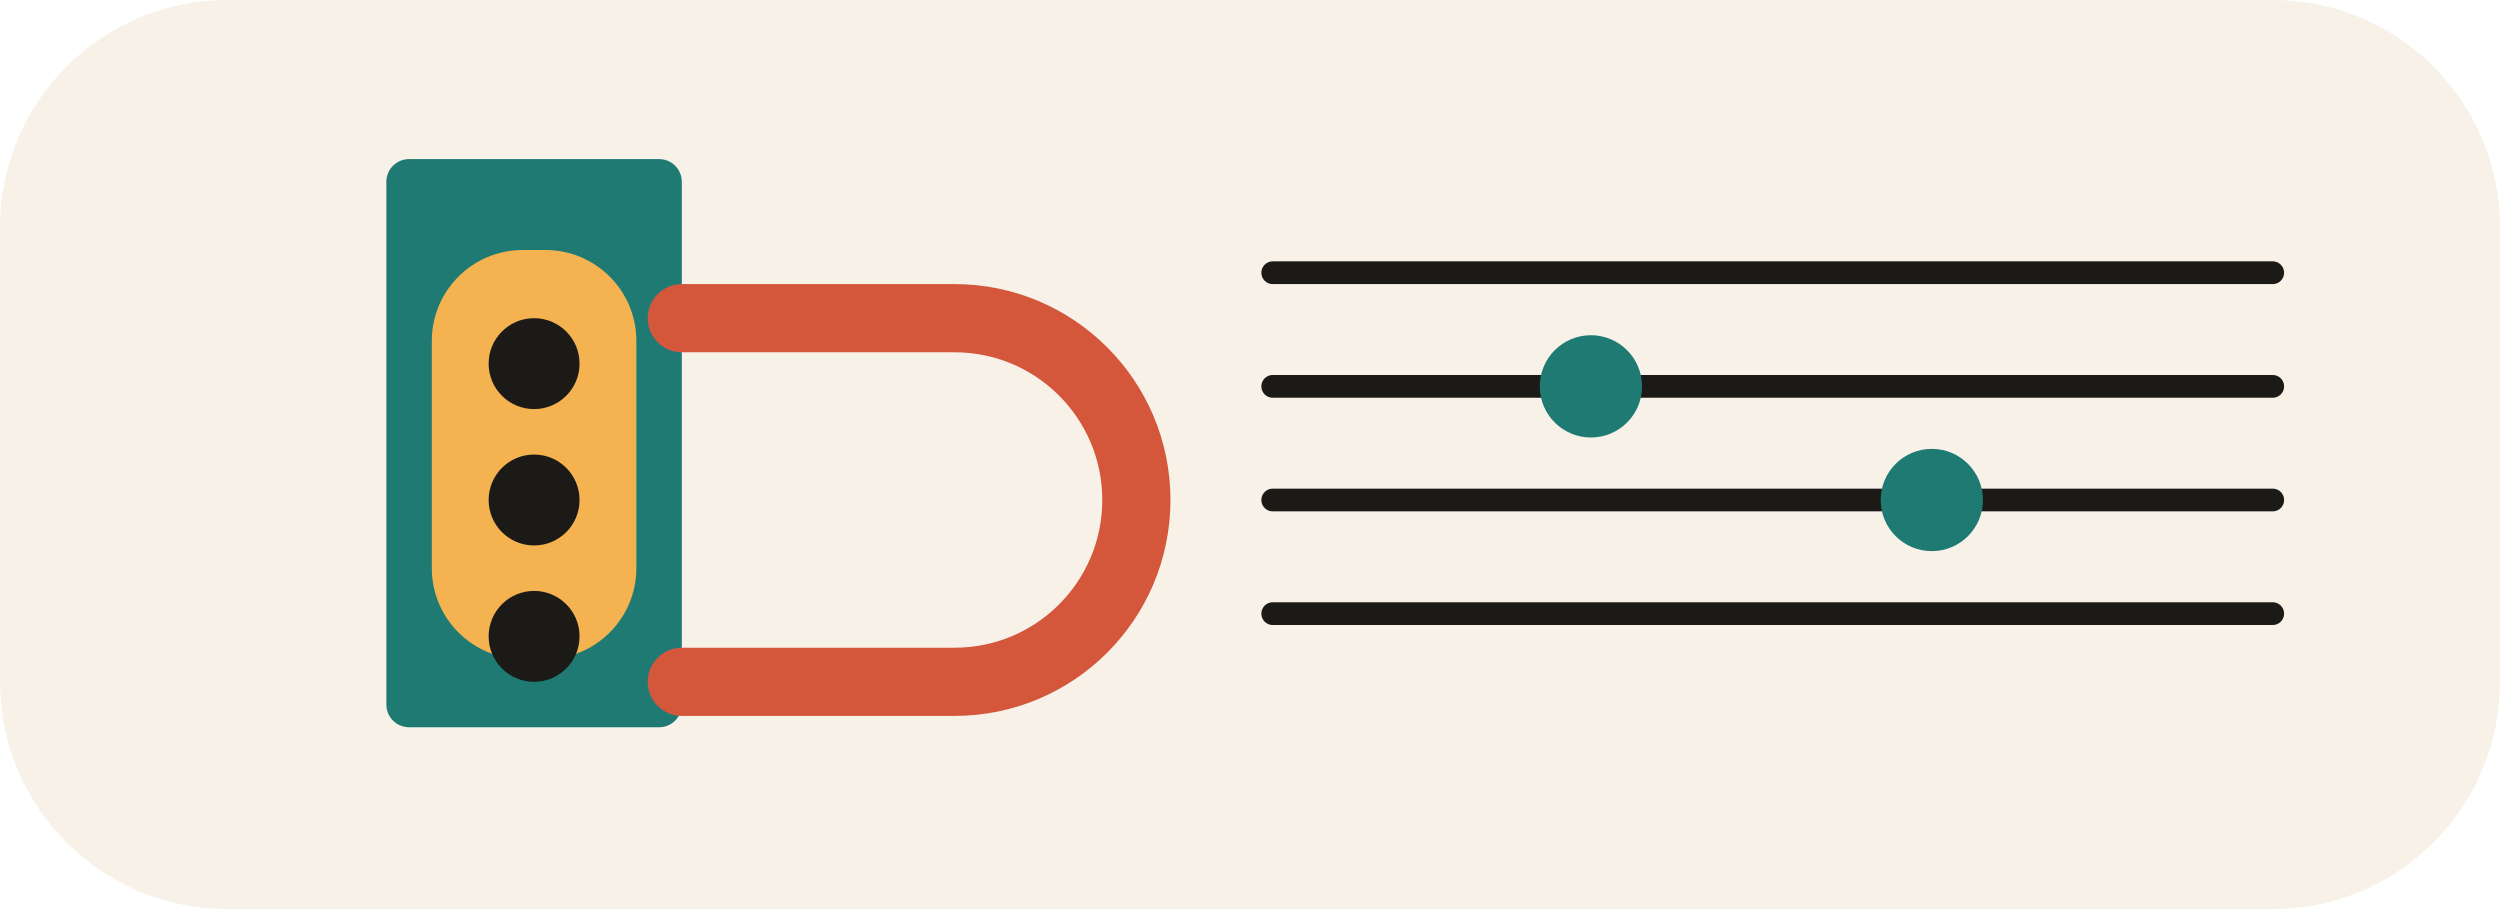
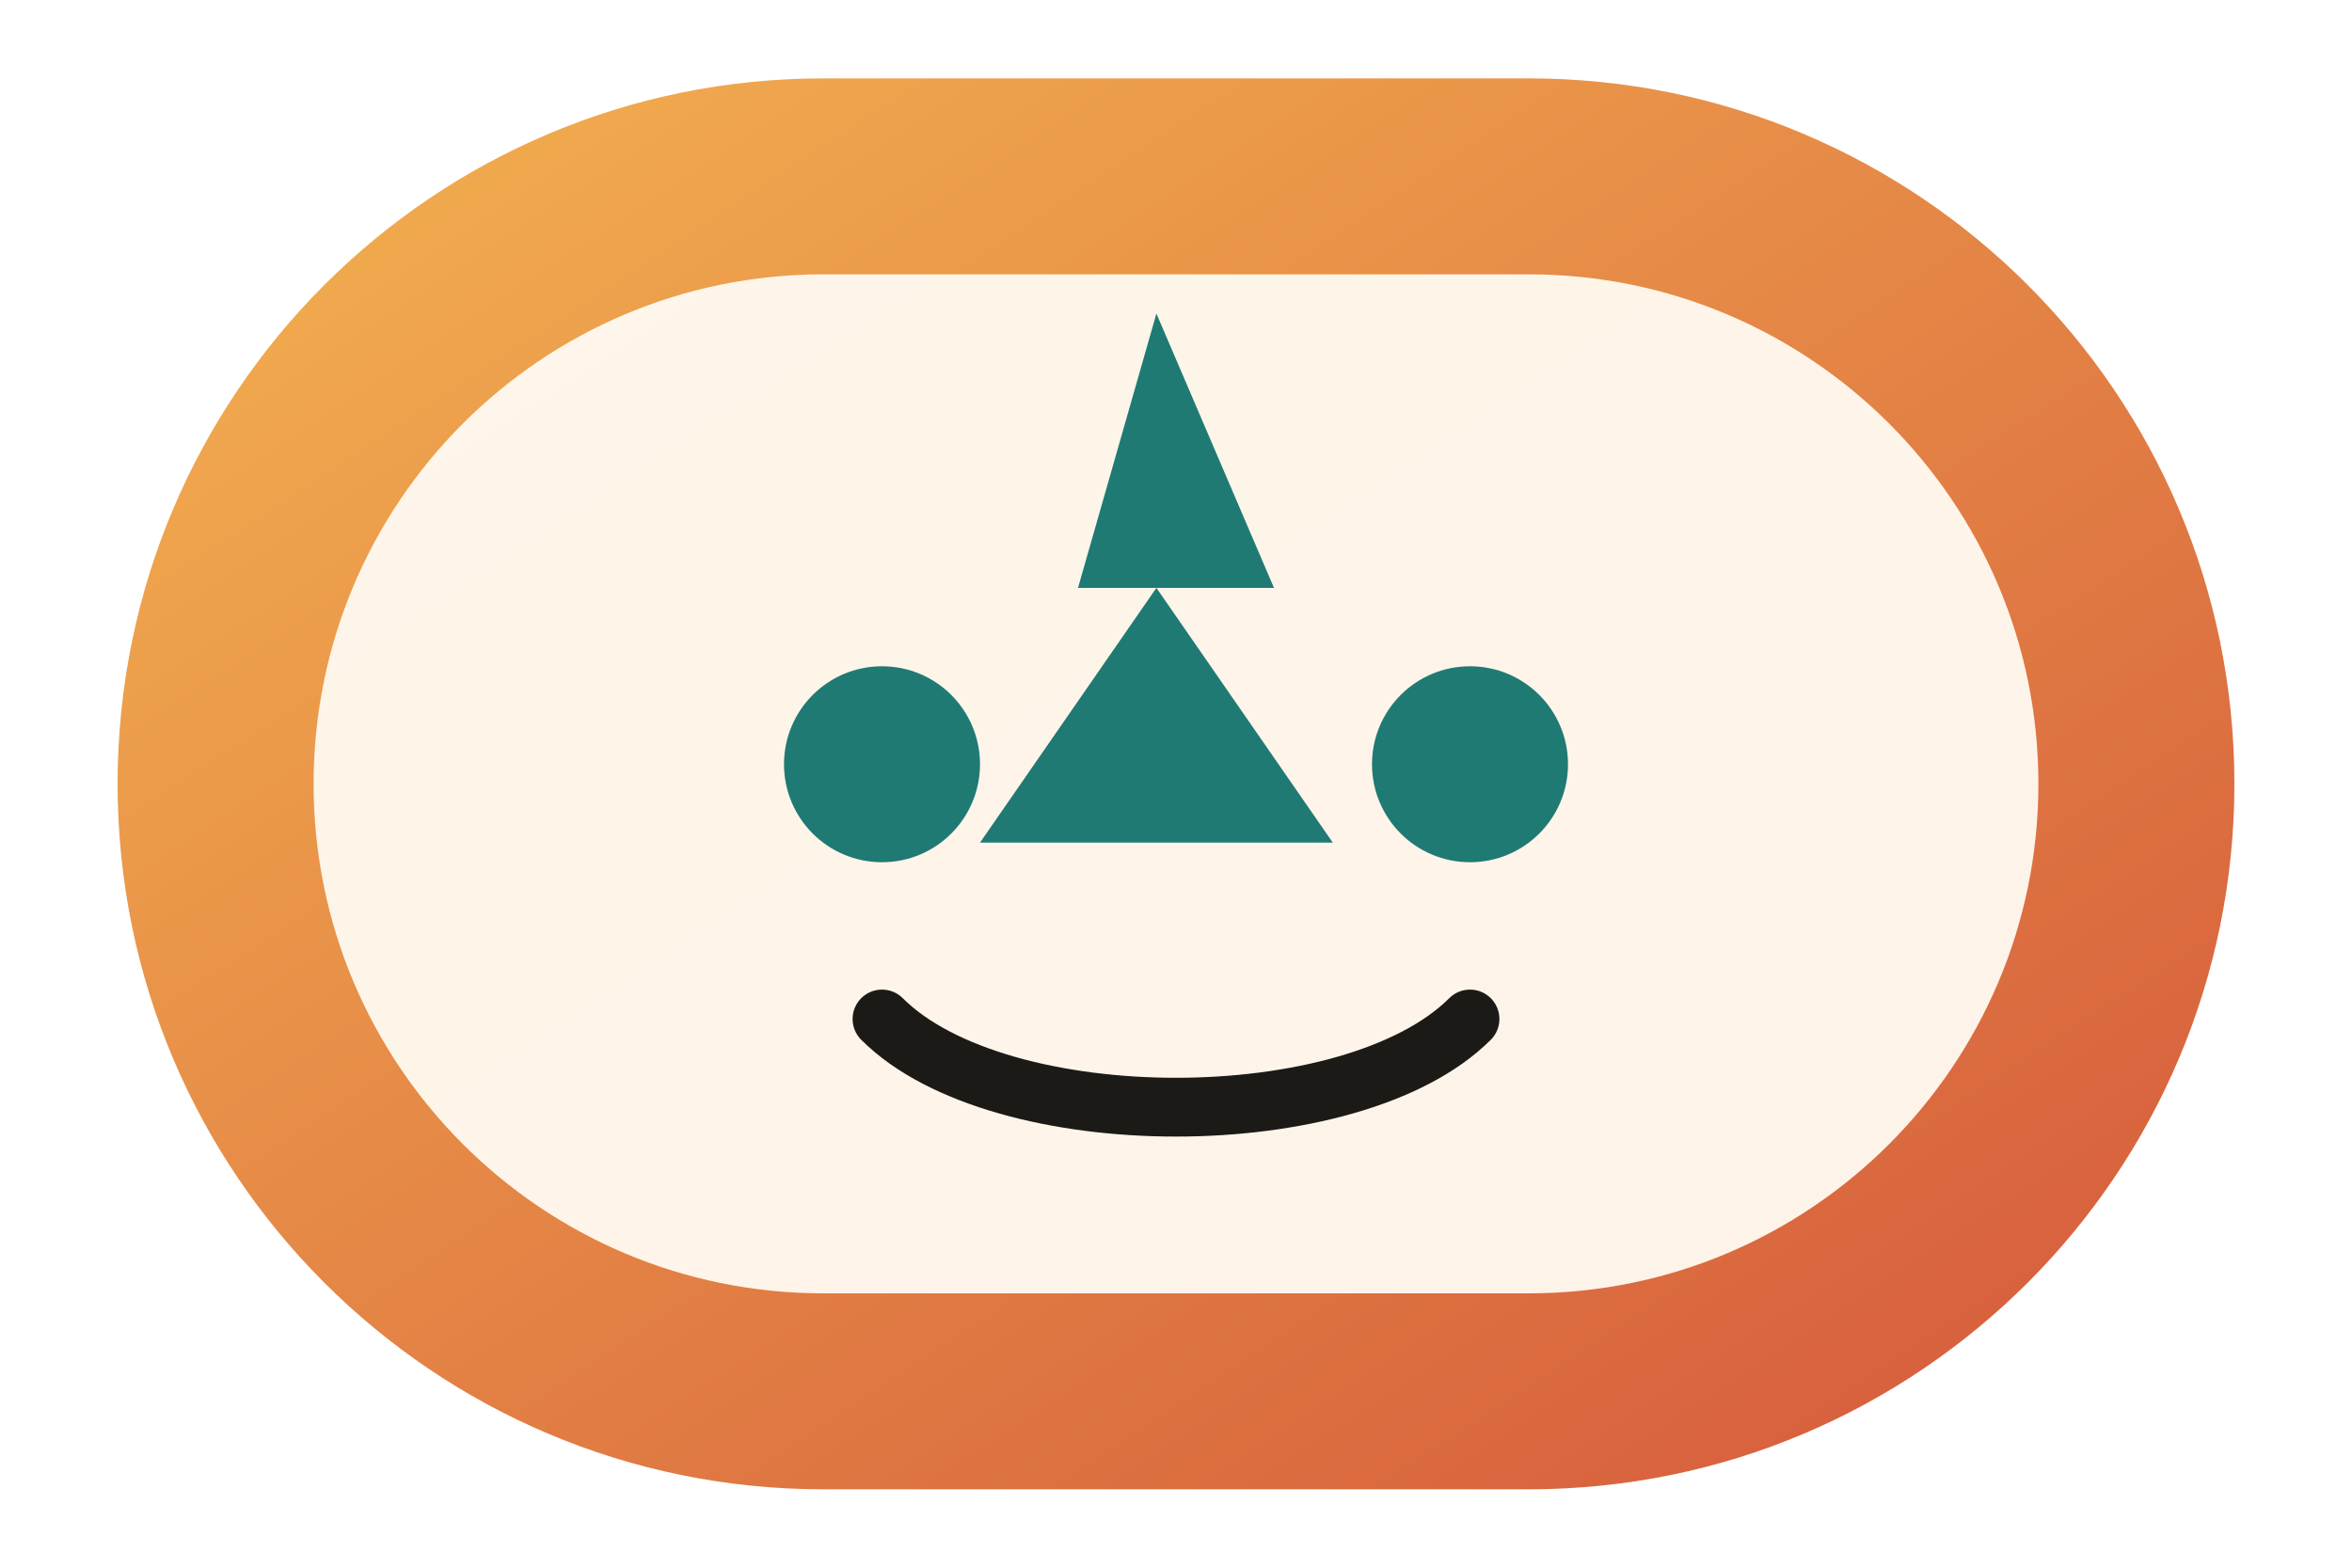
- <svg xmlns="http://www.w3.org/2000/svg" width="220" height="80" viewBox="0 0 220 80" fill="none">
-   <rect width="220" height="80" rx="20" fill="#F7F1E8" />
-   <path d="M34 16C34 14.895 34.895 14 36 14H58C59.105 14 60 14.895 60 16V62C60 63.105 59.105 64 58 64H36C34.895 64 34 63.105 34 62V16Z" fill="#1F7A74" />
-   <rect x="38" y="22" width="18" height="36" rx="8" fill="#F4B350" />
-   <circle cx="47" cy="32" r="4" fill="#1B1A17" />
-   <circle cx="47" cy="44" r="4" fill="#1B1A17" />
-   <circle cx="47" cy="56" r="4" fill="#1B1A17" />
-   <path d="M60 28H84C92.836 28 100 35.164 100 44C100 52.836 92.836 60 84 60H60" stroke="#D4573B" stroke-width="6" stroke-linecap="round" />
-   <path d="M112 24H200" stroke="#1B1A17" stroke-width="2" stroke-linecap="round" />
-   <path d="M112 34H200" stroke="#1B1A17" stroke-width="2" stroke-linecap="round" />
-   <path d="M112 44H200" stroke="#1B1A17" stroke-width="2" stroke-linecap="round" />
-   <path d="M112 54H200" stroke="#1B1A17" stroke-width="2" stroke-linecap="round" />
-   <circle cx="140" cy="34" r="4.5" fill="#1F7A74" />
-   <circle cx="170" cy="44" r="4.5" fill="#1F7A74" />
+ <svg xmlns="http://www.w3.org/2000/svg" width="240" height="160" viewBox="0 0 240 160" fill="none">
+   <defs>
+     <linearGradient id="pick" x1="0" y1="0" x2="1" y2="1">
+       <stop offset="0%" stop-color="#f4b350" />
+       <stop offset="100%" stop-color="#d4573b" />
+     </linearGradient>
+   </defs>
+   <rect x="12" y="8" width="216" height="144" rx="72" fill="url(#pick)" />
+   <rect x="32" y="28" width="176" height="104" rx="52" fill="#fffaf1" opacity="0.95" />
+   <circle cx="90" cy="78" r="10" fill="#1f7a74" />
+   <circle cx="150" cy="78" r="10" fill="#1f7a74" />
+   <path d="M90 104C102 116 138 116 150 104" stroke="#1b1a17" stroke-width="6" stroke-linecap="round" />
+   <path d="M118 32L130 60H110L118 32Z" fill="#1f7a74" />
+   <path d="M118 60L136 86H100L118 60Z" fill="#1f7a74" />
</svg>
